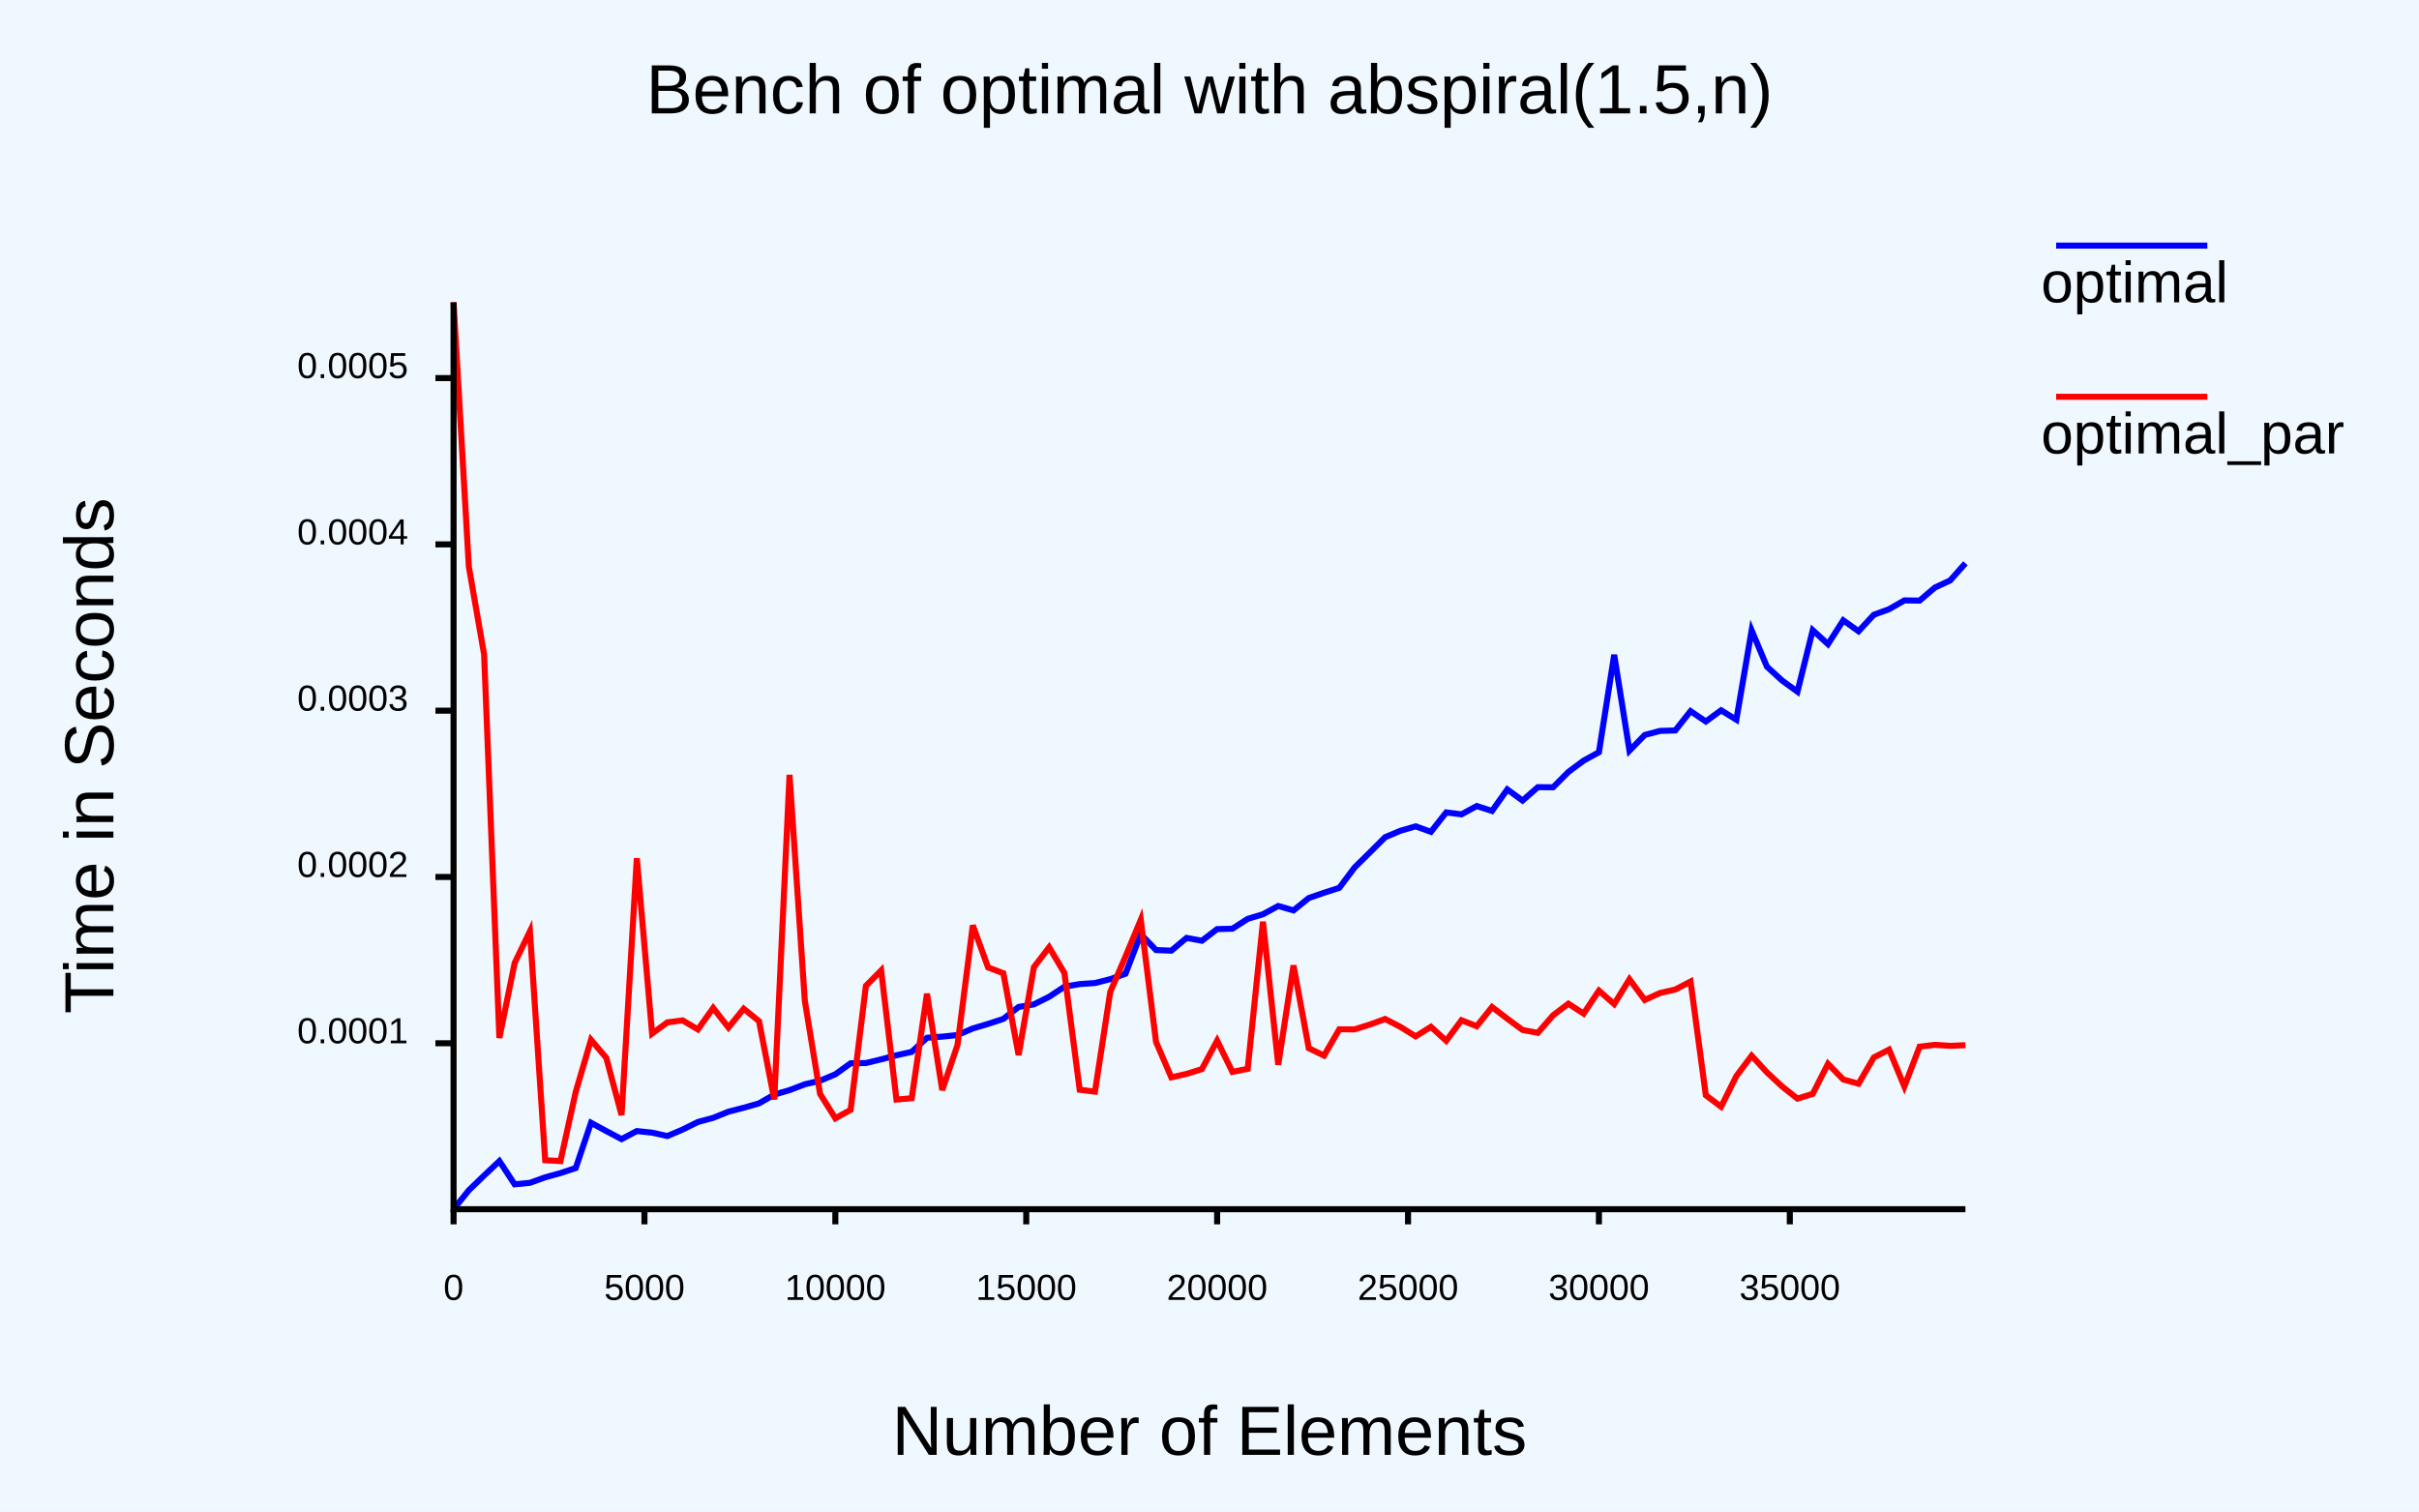
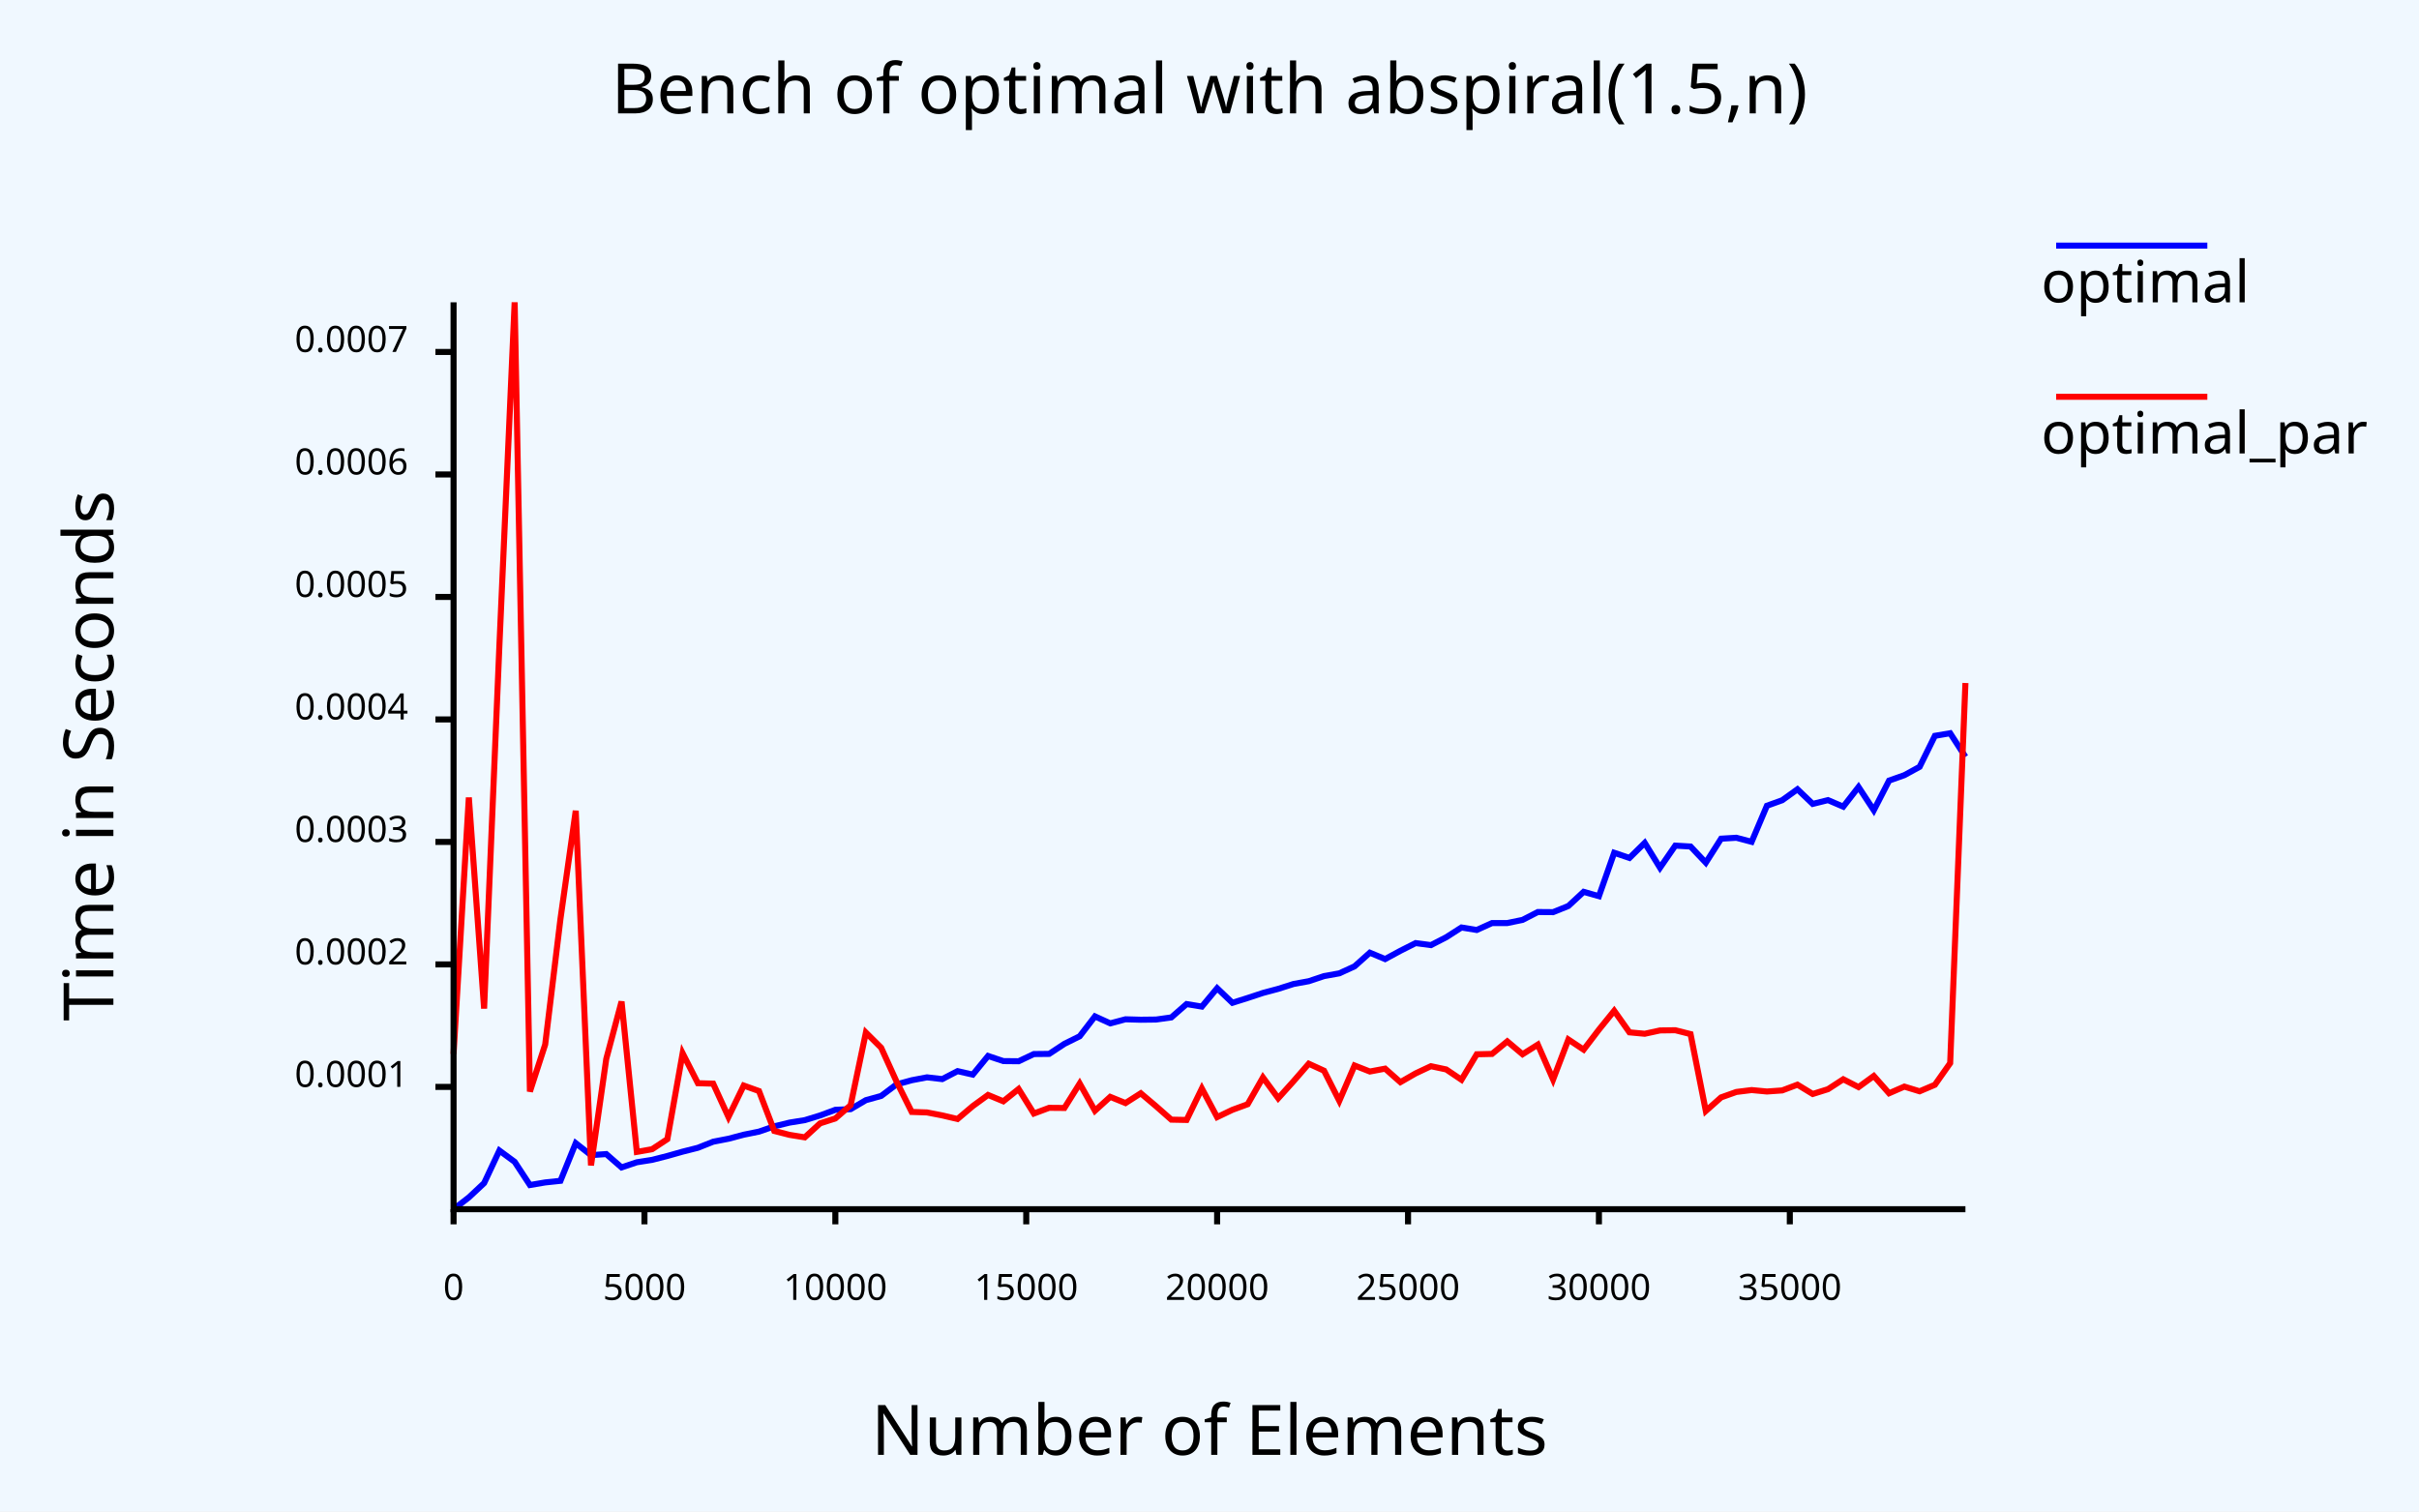
<svg xmlns="http://www.w3.org/2000/svg" class="poloto" width="800" height="500" viewBox="0 0 800 500">
-   <style>.poloto {
-     font-family: "Arial";
-     stroke-width:2;
-     }
-     .poloto_text{fill: var(--poloto_fg_color,black);  }
-     .poloto_axis_lines{stroke: var(--poloto_fg_color,black);stoke-width:3;fill:none}
-     .poloto_background{fill: var(--poloto_bg_color,aliceblue); }
-     .poloto0stroke{stroke:  var(--poloto_color0,blue); }
-     .poloto1stroke{stroke:  var(--poloto_color1,red); }
-     .poloto2stroke{stroke:  var(--poloto_color2,green); }
-     .poloto3stroke{stroke:  var(--poloto_color3,gold); }
-     .poloto4stroke{stroke:  var(--poloto_color4,aqua); }
-     .poloto5stroke{stroke:  var(--poloto_color5,brown); }
-     .poloto6stroke{stroke:  var(--poloto_color6,lime); }
-     .poloto7stroke{stroke:  var(--poloto_color7,chocolate); }
-     .poloto0fill{fill:var(--poloto_color0,blue);}
-     .poloto1fill{fill:var(--poloto_color1,red);}
-     .poloto2fill{fill:var(--poloto_color2,green);}
-     .poloto3fill{fill:var(--poloto_color3,gold);}
-     .poloto4fill{fill:var(--poloto_color4,aqua);}
-     .poloto5fill{fill:var(--poloto_color5,brown);}
-     .poloto6fill{fill:var(--poloto_color6,lime);}
-     .poloto7fill{fill:var(--poloto_color7,chocolate);}</style>
+   <style>.poloto {font-family: sans-serif;stroke-width:2;}.poloto_text{fill: var(--poloto_fg_color,black);}.poloto_axis_lines{stroke: var(--poloto_fg_color,black);stoke-width:3;fill:none}.poloto_background{fill: var(--poloto_bg_color,aliceblue);}.poloto0stroke{stroke:  var(--poloto_color0,blue);}.poloto1stroke{stroke:  var(--poloto_color1,red);}.poloto2stroke{stroke:  var(--poloto_color2,green);}.poloto3stroke{stroke:  var(--poloto_color3,gold);}.poloto4stroke{stroke:  var(--poloto_color4,aqua);}.poloto5stroke{stroke:  var(--poloto_color5,brown);}.poloto6stroke{stroke:  var(--poloto_color6,lime);}.poloto7stroke{stroke:  var(--poloto_color7,chocolate);}.poloto0fill{fill:var(--poloto_color0,blue);}.poloto1fill{fill:var(--poloto_color1,red);}.poloto2fill{fill:var(--poloto_color2,green);}.poloto3fill{fill:var(--poloto_color3,gold);}.poloto4fill{fill:var(--poloto_color4,aqua);}.poloto5fill{fill:var(--poloto_color5,brown);}.poloto6fill{fill:var(--poloto_color6,lime);}.poloto7fill{fill:var(--poloto_color7,chocolate);}</style>
  <rect class="poloto_background" fill="white" x="0" y="0" width="800" height="500" />
  <line class="poloto_axis_lines" stroke="black" x1="150" x2="150" y1="400" y2="405" />
  <text class="poloto_text" alignment-baseline="start" text-anchor="middle" x="150" y="430">0</text>
  <line class="poloto_axis_lines" stroke="black" x1="213.131" x2="213.131" y1="400" y2="405" />
  <text class="poloto_text" alignment-baseline="start" text-anchor="middle" x="213.131" y="430">5000</text>
  <line class="poloto_axis_lines" stroke="black" x1="276.263" x2="276.263" y1="400" y2="405" />
  <text class="poloto_text" alignment-baseline="start" text-anchor="middle" x="276.263" y="430">10000</text>
  <line class="poloto_axis_lines" stroke="black" x1="339.394" x2="339.394" y1="400" y2="405" />
  <text class="poloto_text" alignment-baseline="start" text-anchor="middle" x="339.394" y="430">15000</text>
  <line class="poloto_axis_lines" stroke="black" x1="402.525" x2="402.525" y1="400" y2="405" />
  <text class="poloto_text" alignment-baseline="start" text-anchor="middle" x="402.525" y="430">20000</text>
  <line class="poloto_axis_lines" stroke="black" x1="465.657" x2="465.657" y1="400" y2="405" />
  <text class="poloto_text" alignment-baseline="start" text-anchor="middle" x="465.657" y="430">25000</text>
  <line class="poloto_axis_lines" stroke="black" x1="528.788" x2="528.788" y1="400" y2="405" />
  <text class="poloto_text" alignment-baseline="start" text-anchor="middle" x="528.788" y="430">30000</text>
  <line class="poloto_axis_lines" stroke="black" x1="591.919" x2="591.919" y1="400" y2="405" />
  <text class="poloto_text" alignment-baseline="start" text-anchor="middle" x="591.919" y="430">35000</text>
-   <line class="poloto_axis_lines" stroke="black" x1="150" x2="144" y1="345.104" y2="345.104" />
-   <text class="poloto_text" alignment-baseline="middle" text-anchor="end" x="135" y="345.104">0.0001</text>
-   <line class="poloto_axis_lines" stroke="black" x1="150" x2="144" y1="290.096" y2="290.096" />
-   <text class="poloto_text" alignment-baseline="middle" text-anchor="end" x="135" y="290.096">0.0002</text>
-   <line class="poloto_axis_lines" stroke="black" x1="150" x2="144" y1="235.087" y2="235.087" />
-   <text class="poloto_text" alignment-baseline="middle" text-anchor="end" x="135" y="235.087">0.0003</text>
-   <line class="poloto_axis_lines" stroke="black" x1="150" x2="144" y1="180.079" y2="180.079" />
-   <text class="poloto_text" alignment-baseline="middle" text-anchor="end" x="135" y="180.079">0.0004</text>
-   <line class="poloto_axis_lines" stroke="black" x1="150" x2="144" y1="125.07" y2="125.07" />
-   <text class="poloto_text" alignment-baseline="middle" text-anchor="end" x="135" y="125.07">0.0005</text>
+   <line class="poloto_axis_lines" stroke="black" x1="150" x2="144" y1="359.54" y2="359.54" />
+   <text class="poloto_text" alignment-baseline="middle" text-anchor="end" x="135" y="359.54">0.0001</text>
+   <line class="poloto_axis_lines" stroke="black" x1="150" x2="144" y1="319.021" y2="319.021" />
+   <text class="poloto_text" alignment-baseline="middle" text-anchor="end" x="135" y="319.021">0.0002</text>
+   <line class="poloto_axis_lines" stroke="black" x1="150" x2="144" y1="278.502" y2="278.502" />
+   <text class="poloto_text" alignment-baseline="middle" text-anchor="end" x="135" y="278.502">0.0003</text>
+   <line class="poloto_axis_lines" stroke="black" x1="150" x2="144" y1="237.983" y2="237.983" />
+   <text class="poloto_text" alignment-baseline="middle" text-anchor="end" x="135" y="237.983">0.0004</text>
+   <line class="poloto_axis_lines" stroke="black" x1="150" x2="144" y1="197.464" y2="197.464" />
+   <text class="poloto_text" alignment-baseline="middle" text-anchor="end" x="135" y="197.464">0.0005</text>
+   <line class="poloto_axis_lines" stroke="black" x1="150" x2="144" y1="156.945" y2="156.945" />
+   <text class="poloto_text" alignment-baseline="middle" text-anchor="end" x="135" y="156.945">0.0006</text>
+   <line class="poloto_axis_lines" stroke="black" x1="150" x2="144" y1="116.426" y2="116.426" />
+   <text class="poloto_text" alignment-baseline="middle" text-anchor="end" x="135" y="116.426">0.0007</text>
  <text class="poloto_text" alignment-baseline="middle" text-anchor="start" font-size="large" x="675" y="100">optimal</text>
  <line class="poloto0stroke" stroke="black" x1="680" x2="730" y1="81.25" y2="81.25" />
-   <polyline class="poloto0stroke" fill="none" stroke="black" points="150,400 155.051,393.726 160.101,388.854 165.152,384.079 170.202,391.765 175.253,391.272 180.303,389.444 185.354,388.055 190.404,386.372 195.455,371.413 200.505,374.143 205.556,376.807 210.606,374.149 215.657,374.672 220.707,375.796 225.758,373.651 230.808,371.149 235.859,369.775 240.909,367.735 245.96,366.434 251.01,364.989 256.061,362.083 261.111,360.609 266.162,358.677 271.212,357.482 276.263,355.369 281.313,351.729 286.364,351.65 291.414,350.426 296.465,349.078 301.515,347.949 306.566,343.291 311.616,342.909 316.667,342.381 321.717,340.205 326.768,338.7 331.818,337.049 336.869,333.088 341.919,332.242 346.97,329.722 352.02,326.395 357.071,325.525 362.121,325.186 367.172,323.896 372.222,322.112 377.273,309.03 382.323,314.271 387.374,314.473 392.424,310.252 397.475,311.195 402.525,307.338 407.576,307.207 412.626,303.96 417.677,302.434 422.727,299.695 427.778,301.15 432.828,297.071 437.879,295.314 442.929,293.699 447.98,286.96 453.03,281.988 458.081,276.945 463.131,274.817 468.182,273.35 473.232,275.16 478.283,268.745 483.333,269.377 488.384,266.635 493.434,268.258 498.485,261.139 503.535,264.825 508.586,260.391 513.636,260.424 518.687,255.348 523.737,251.612 528.788,248.833 533.838,216.614 538.889,248.313 543.939,243.123 548.99,241.782 554.04,241.627 559.091,235.241 564.141,238.661 569.192,234.966 574.242,238.069 579.293,208.517 584.343,220.517 589.394,225.141 594.444,228.802 599.495,208.459 604.545,213.071 609.596,205.201 614.646,208.813 619.697,203.361 624.747,201.513 629.798,198.612 634.848,198.674 639.899,194.357 644.949,192.002 650,186.325 " />
+   <polyline class="poloto0stroke" fill="none" stroke="black" points="150,400 155.051,396.099 160.101,391.369 165.152,380.595 170.202,384.32 175.253,392.003 180.303,391.143 185.354,390.607 190.404,378.15 195.455,382.115 200.505,381.76 205.556,386.173 210.606,384.472 215.657,383.677 220.707,382.388 225.758,380.959 230.808,379.679 235.859,377.671 240.909,376.69 245.96,375.354 251.01,374.333 256.061,372.586 261.111,371.353 266.162,370.535 271.212,368.988 276.263,367.117 281.313,366.897 286.364,363.928 291.414,362.529 296.465,358.725 301.515,357.338 306.566,356.378 311.616,356.957 316.667,354.326 321.717,355.473 326.768,349.309 331.818,351.003 336.869,351.054 341.919,348.673 346.97,348.619 352.02,345.295 357.071,342.791 362.121,336.215 367.172,338.518 372.222,337.176 377.273,337.317 382.323,337.257 387.374,336.554 392.424,332.136 397.475,332.976 402.525,326.899 407.576,331.72 412.626,330.127 417.677,328.457 422.727,327.108 427.778,325.498 432.828,324.577 437.879,322.886 442.929,321.976 447.98,319.661 453.03,315.146 458.081,317.254 463.131,314.516 468.182,311.969 473.232,312.639 478.283,310.037 483.333,306.805 488.384,307.63 493.434,305.347 498.485,305.336 503.535,304.295 508.586,301.693 513.636,301.734 518.687,299.693 523.737,295.011 528.788,296.452 533.838,282.098 538.889,283.798 543.939,278.82 548.99,287.045 554.04,279.726 559.091,280.023 564.141,285.373 569.192,277.429 574.242,277.126 579.293,278.467 584.343,266.536 589.394,264.715 594.444,261.09 599.495,265.927 604.545,264.672 609.596,266.839 614.646,260.338 619.697,268.027 624.747,258.212 629.798,256.425 634.848,253.662 639.899,243.409 644.949,242.547 650,250.353 " />
  <text class="poloto_text" alignment-baseline="middle" text-anchor="start" font-size="large" x="675" y="150">optimal_par</text>
  <line class="poloto1stroke" stroke="black" x1="680" x2="730" y1="131.25" y2="131.25" />
-   <polyline class="poloto1stroke" fill="none" stroke="black" points="150,100 155.051,187.442 160.101,216.498 165.152,343.348 170.202,318.538 175.253,308.076 180.303,383.798 185.354,384.078 190.404,361.168 195.455,343.969 200.505,349.918 205.556,368.86 210.606,283.897 215.657,341.894 220.707,338.194 225.758,337.543 230.808,340.52 235.859,333.436 240.909,339.902 245.96,333.692 251.01,337.772 256.061,363.702 261.111,256.306 266.162,331.048 271.212,361.864 276.263,369.92 281.313,367.13 286.364,326.119 291.414,321.01 296.465,363.716 301.515,363.302 306.566,328.715 311.616,360.594 316.667,345.639 321.717,306.097 326.768,320.017 331.818,321.935 336.869,348.98 341.919,319.944 346.97,313.353 352.02,321.871 357.071,360.484 362.121,361.109 367.172,328.143 372.222,316.396 377.273,304.245 382.323,344.686 387.374,356.383 392.424,355.243 397.475,353.661 402.525,344.241 407.576,354.571 412.626,353.573 417.677,304.897 422.727,352.209 427.778,319.355 432.828,346.735 437.879,349.18 442.929,340.487 447.98,340.496 453.03,338.916 458.081,337.072 463.131,339.69 468.182,342.821 473.232,339.662 478.283,344.28 483.333,337.486 488.384,339.461 493.434,333.124 498.485,336.977 503.535,340.702 508.586,341.655 513.636,335.836 518.687,332.014 523.737,335.289 528.788,327.695 533.838,332.138 538.889,323.933 543.939,330.774 548.99,328.476 554.04,327.336 559.091,324.693 564.141,362.297 569.192,366.088 574.242,355.953 579.293,349.225 584.343,354.711 589.394,359.425 594.444,363.413 599.495,361.845 604.545,351.907 609.596,357.085 614.646,358.486 619.697,349.804 624.747,347.203 629.798,359.408 634.848,346.231 639.899,345.624 644.949,345.955 650,345.741 " />
+   <polyline class="poloto1stroke" fill="none" stroke="black" points="150,348.65 155.051,263.803 160.101,333.638 165.152,213.672 170.202,100 175.253,361.077 180.303,345.51 185.354,303.958 190.404,268.185 195.455,385.51 200.505,350.259 205.556,331.305 210.606,381.035 215.657,380.151 220.707,376.817 225.758,348.41 230.808,358.317 235.859,358.46 240.909,369.488 245.96,359.095 251.01,360.907 256.061,374.115 261.111,375.407 266.162,376.223 271.212,371.598 276.263,369.978 281.313,365.605 286.364,341.559 291.414,346.58 296.465,357.705 301.515,367.818 306.566,367.986 311.616,368.97 316.667,370.159 321.717,365.882 326.768,362.203 331.818,364.298 336.869,360.241 341.919,368.348 346.97,366.464 352.02,366.508 357.071,358.423 362.121,367.421 367.172,362.832 372.222,364.887 377.273,361.653 382.323,365.923 387.374,370.374 392.424,370.475 397.475,360.071 402.525,369.541 407.576,367.123 412.626,365.273 417.677,356.414 422.727,363.292 427.778,357.68 432.828,351.869 437.879,354.181 442.929,364.154 447.98,352.462 453.03,354.451 458.081,353.502 463.131,357.973 468.182,355.064 473.232,352.69 478.283,353.765 483.333,357.168 488.384,348.749 493.434,348.632 498.485,344.482 503.535,348.739 508.586,345.56 513.636,357.094 518.687,343.86 523.737,347.218 528.788,340.593 533.838,334.356 538.889,341.494 543.939,341.961 548.99,340.861 554.04,340.793 559.091,342.069 564.141,367.505 569.192,363.009 574.242,361.21 579.293,360.585 584.343,361.063 589.394,360.706 594.444,358.805 599.495,361.884 604.545,360.298 609.596,357.018 614.646,359.604 619.697,355.924 624.747,361.646 629.798,359.443 634.848,360.991 639.899,358.842 644.949,351.682 650,225.931 " />
  <text class="poloto_text" alignment-baseline="start" text-anchor="middle" font-size="x-large" x="400" y="37.5">Bench of optimal with abspiral(1.5,n)</text>
  <text class="poloto_text" alignment-baseline="start" text-anchor="middle" font-size="x-large" x="400" y="481.25">Number of Elements</text>
  <text class="poloto_text" alignment-baseline="start" text-anchor="middle" font-size="x-large" transform="rotate(-90,37.5,250)" x="37.5" y="250">Time in Seconds</text>
  <path stroke="black" fill="none" class="poloto_axis_lines" d=" M 150 100 L 150 400 L 650 400" />
</svg>
